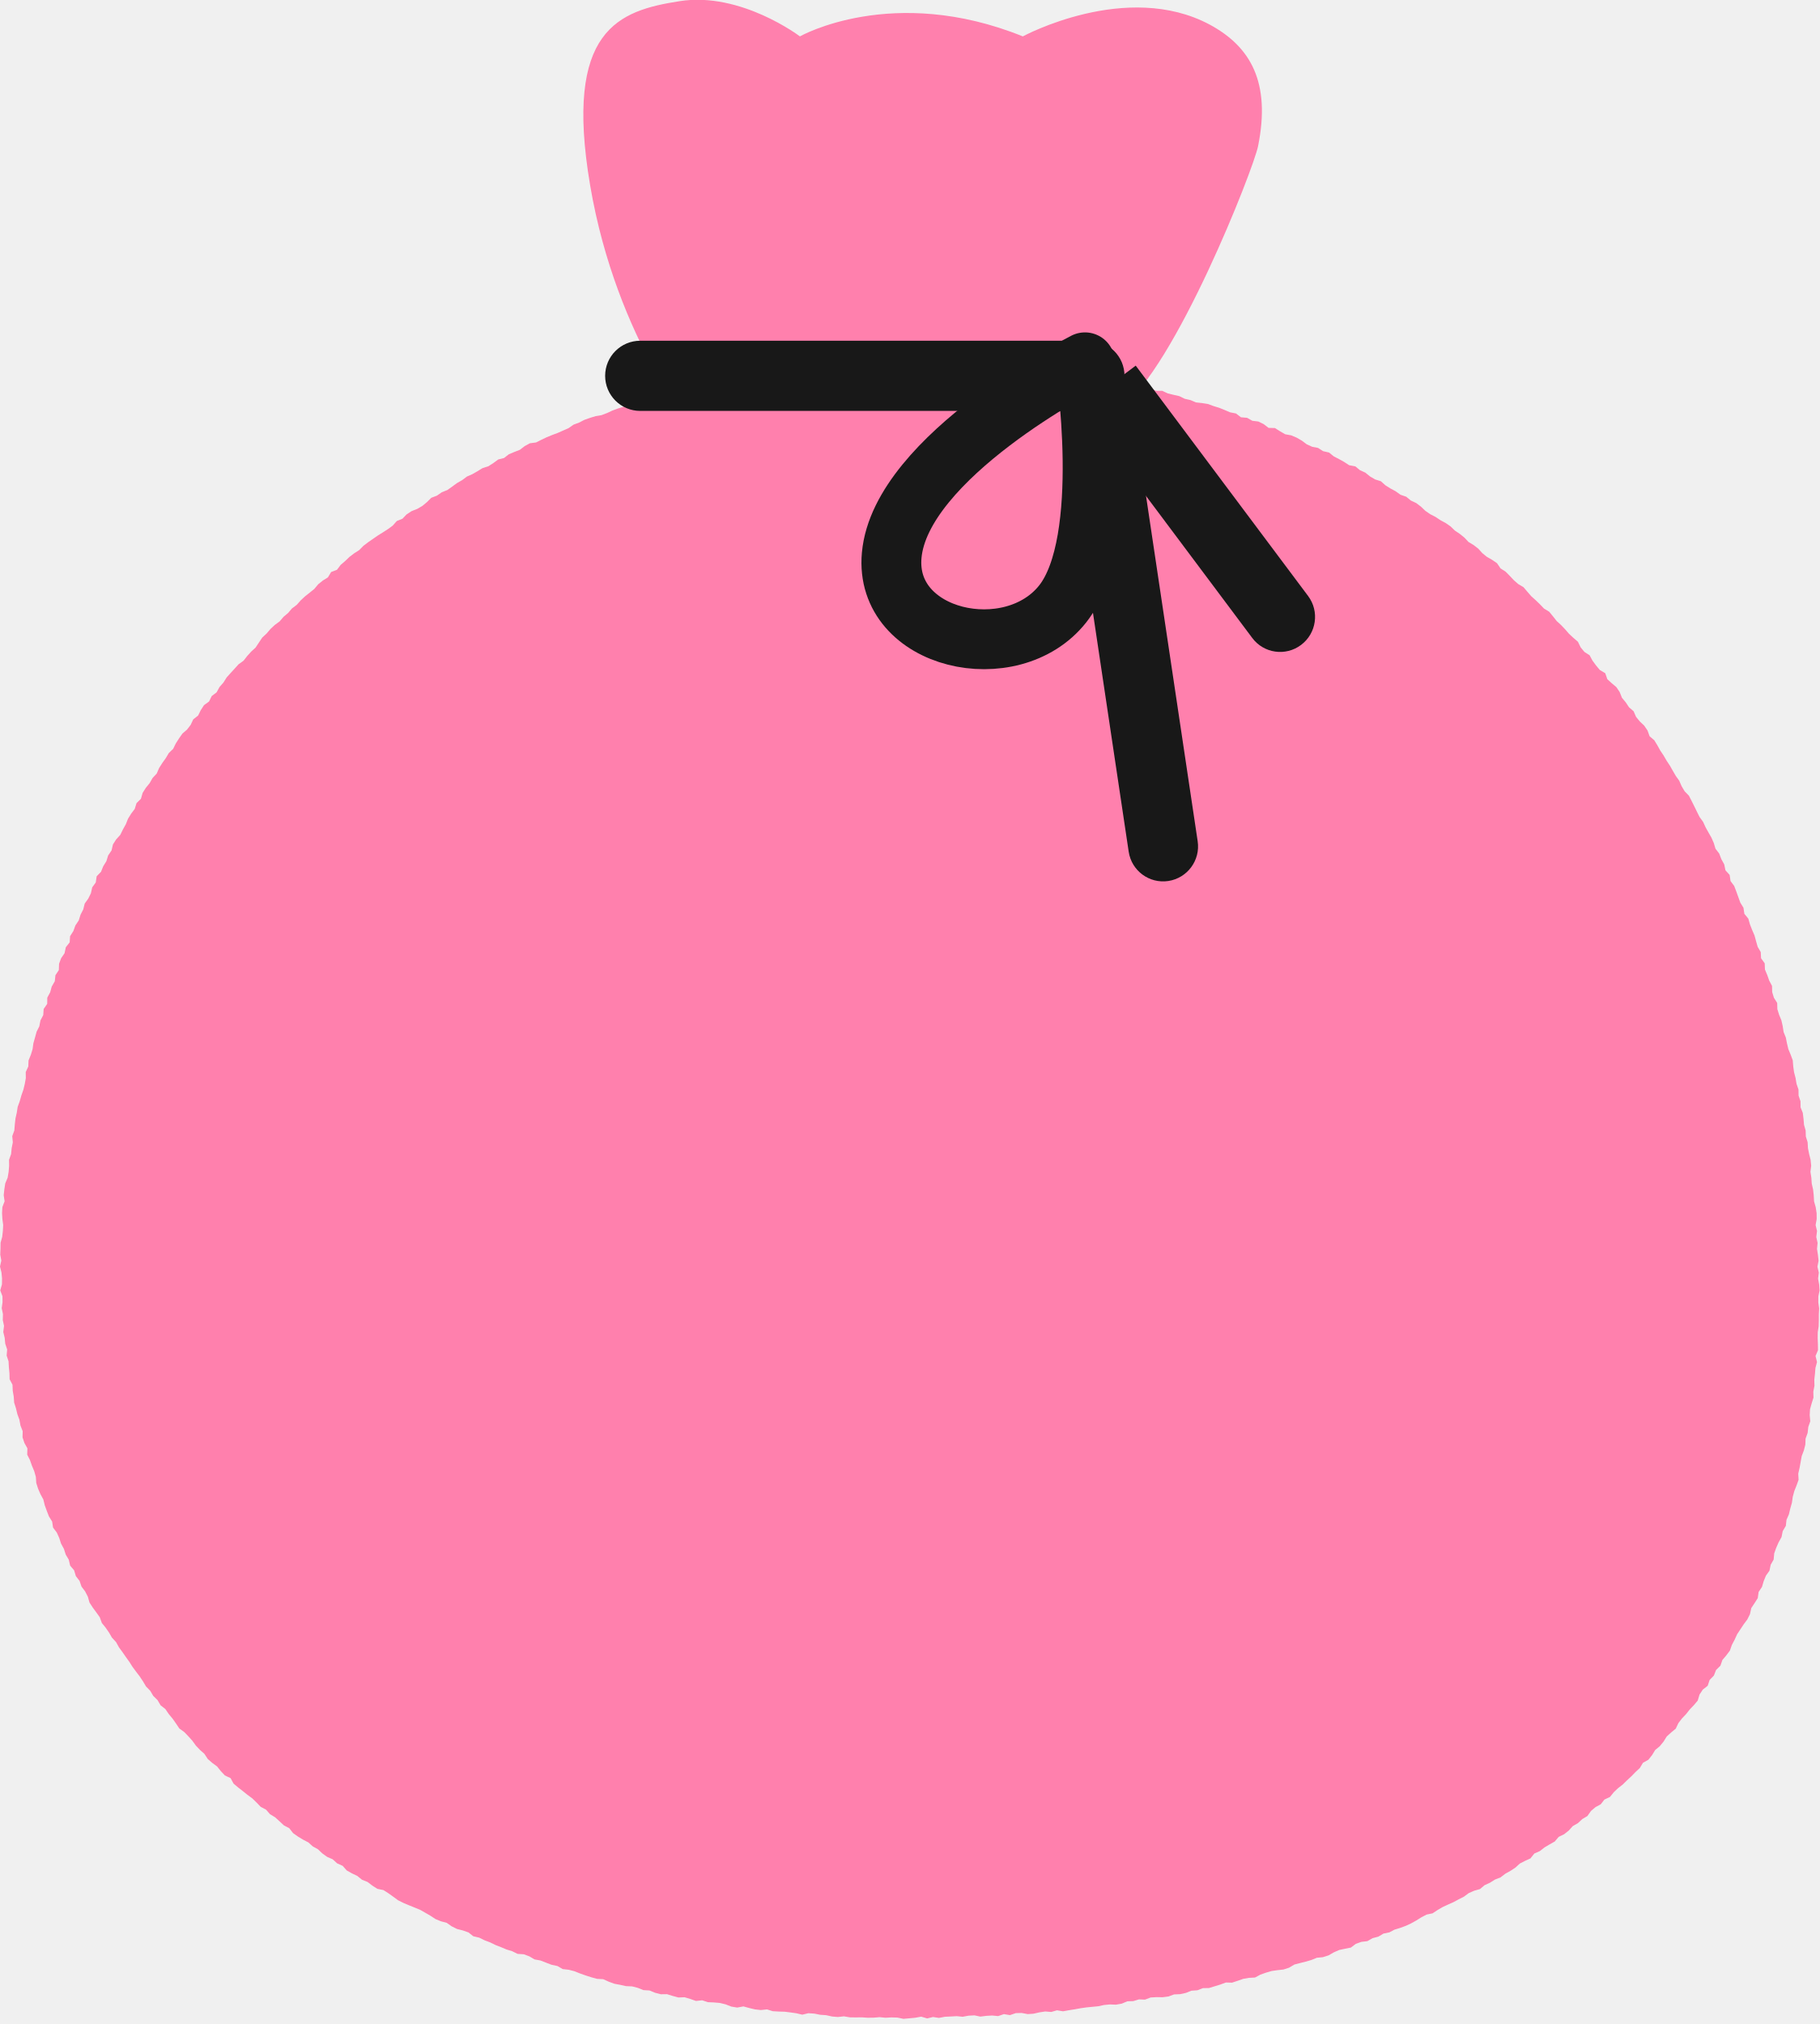
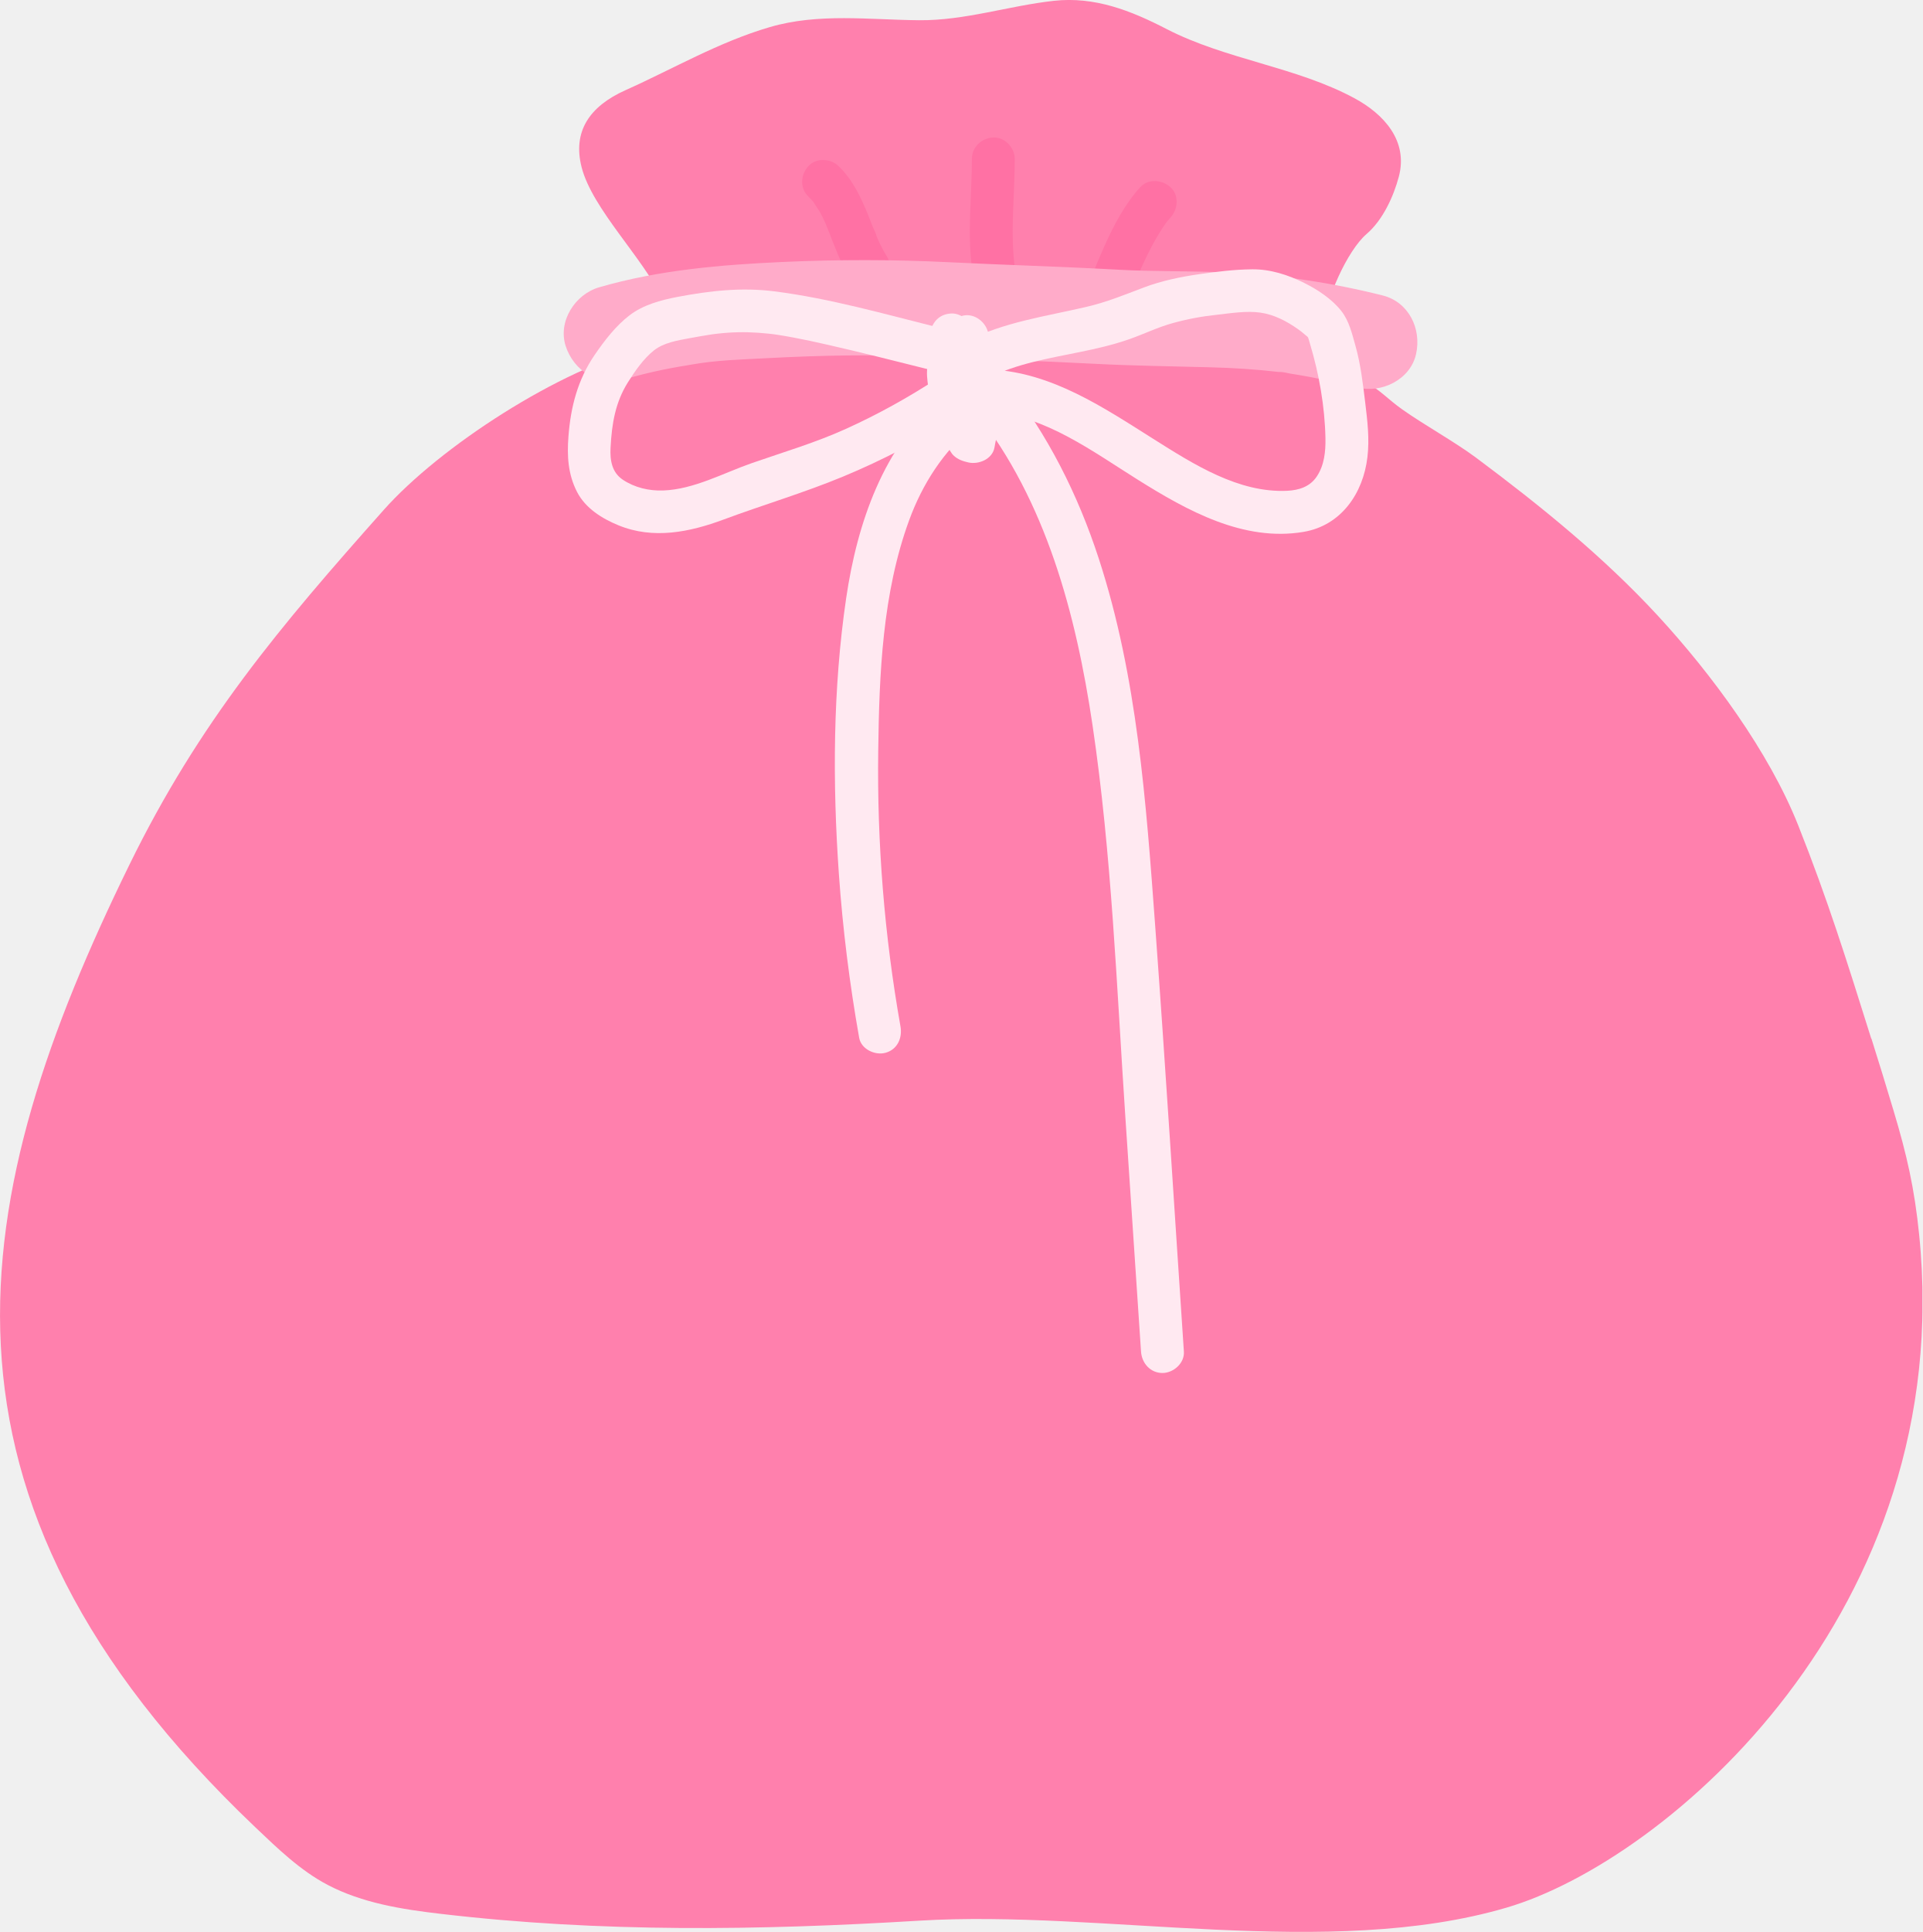
- <svg xmlns="http://www.w3.org/2000/svg" width="89" height="99" viewBox="0 0 89 99" fill="none">
-   <g clip-path="url(#clip0_1023_9142)">
-     <path d="M44.023 21.352H34.156C34.156 21.352 30.163 16.712 28.866 9.069C27.57 1.427 30.266 0.52 33.255 0.055C36.244 -0.411 39.126 1.78 39.126 1.78C39.126 1.78 43.655 -0.795 50.029 1.78C50.029 1.78 55.106 -0.973 59.173 1.205C61.18 2.287 62.163 4.04 61.535 7.149C61.303 8.3 57.467 18.024 54.819 19.942C52.172 21.859 44.037 21.352 44.037 21.352H44.023Z" fill="#FF80AD" />
-     <path d="M88.682 58.179L88.714 58.466L88.73 58.761L88.81 59.045L88.855 59.336L88.859 59.628L88.806 59.923L88.875 60.21L88.839 60.506L88.903 60.793L88.875 61.089L88.919 61.376L88.951 61.667L88.895 61.959L88.963 62.25L88.927 62.541L88.979 62.833L88.999 63.124L88.939 63.416V63.707L88.979 63.998L88.963 64.29V64.581L88.955 64.873L88.911 65.164L88.907 65.455L88.919 65.747L88.923 66.042L88.802 66.326L88.875 66.621L88.798 66.908L88.774 67.2L88.742 67.487L88.75 67.782L88.694 68.07L88.702 68.361L88.613 68.644L88.533 68.928L88.517 69.219L88.545 69.519L88.448 69.798L88.416 70.089L88.315 70.369L88.303 70.664L88.231 70.947L88.126 71.222L88.074 71.51L88.022 71.797L87.957 72.081L87.973 72.384L87.873 72.659L87.764 72.934L87.688 73.214L87.647 73.505L87.567 73.788L87.499 74.072L87.382 74.339L87.35 74.634L87.197 74.893L87.14 75.181L86.996 75.44L86.879 75.707L86.782 75.978L86.754 76.281L86.609 76.536L86.549 76.828L86.376 77.071L86.267 77.338L86.183 77.621L86.018 77.868L85.977 78.167L85.82 78.414L85.659 78.657L85.595 78.953L85.466 79.212L85.289 79.45L85.128 79.693L84.967 79.936L84.847 80.199L84.71 80.458L84.613 80.737L84.436 80.972L84.247 81.195L84.15 81.474L83.937 81.684L83.829 81.96L83.623 82.17L83.527 82.457L83.289 82.643L83.128 82.886L83.04 83.182L82.851 83.404L82.65 83.615L82.472 83.841L82.271 84.052L82.094 84.282L81.966 84.554L81.74 84.74L81.523 84.938L81.37 85.185L81.185 85.412L80.959 85.598L80.806 85.849L80.626 86.075L80.36 86.225L80.207 86.48L79.994 86.678L79.793 86.885L79.579 87.083L79.374 87.285L79.145 87.463L78.935 87.662L78.75 87.892L78.477 88.022L78.296 88.253L78.038 88.394L77.817 88.581L77.644 88.827L77.394 88.977L77.181 89.175L76.927 89.321L76.73 89.54L76.505 89.718L76.239 89.847L76.046 90.074L75.793 90.216L75.543 90.365L75.318 90.543L75.048 90.661L74.859 90.9L74.593 91.021L74.336 91.154L74.119 91.353L73.877 91.511L73.624 91.652L73.394 91.83L73.121 91.936L72.879 92.089L72.614 92.211L72.388 92.401L72.103 92.482L71.837 92.599L71.603 92.773L71.346 92.903L71.093 93.04L70.827 93.158L70.565 93.279L70.316 93.425L70.07 93.587L69.781 93.647L69.523 93.781L69.278 93.935L69.024 94.076L68.763 94.198L68.489 94.299L68.211 94.384L67.958 94.518L67.668 94.578L67.418 94.728L67.137 94.801L66.883 94.947L66.585 94.983L66.316 95.08L66.075 95.262L65.789 95.319L65.503 95.38L65.237 95.497L64.984 95.643L64.706 95.732L64.412 95.76L64.143 95.869L63.865 95.95L63.588 96.019L63.31 96.092L63.052 96.246L62.779 96.335L62.485 96.367L62.199 96.408L61.922 96.489L61.648 96.586L61.386 96.727L61.093 96.743L60.807 96.792L60.533 96.889L60.26 96.978L59.962 96.97L59.688 97.071L59.411 97.156L59.133 97.241L58.839 97.245L58.566 97.351L58.276 97.371L58.002 97.48L57.721 97.541L57.427 97.553L57.153 97.654L56.863 97.691L56.57 97.686L56.28 97.703L56.006 97.808L55.709 97.796L55.431 97.881L55.141 97.889L54.864 98.006L54.578 98.055L54.288 98.043L53.998 98.071L53.717 98.132L53.427 98.16L53.141 98.188L52.855 98.229L52.57 98.281L52.284 98.326L51.998 98.379L51.701 98.33L51.419 98.411L51.125 98.387L50.839 98.431L50.554 98.496L50.268 98.516L49.97 98.46L49.684 98.468L49.399 98.565L49.105 98.516L48.823 98.613L48.53 98.585L48.244 98.601L47.954 98.638L47.66 98.577L47.375 98.593L47.085 98.646L46.795 98.617L46.505 98.633L46.216 98.646L45.926 98.702L45.636 98.658L45.351 98.727L45.057 98.642L44.767 98.694L44.477 98.722L44.188 98.747L43.898 98.686L43.604 98.678L43.314 98.694L43.025 98.666L42.731 98.69L42.441 98.694L42.151 98.674L41.858 98.678L41.568 98.674L41.278 98.625L40.984 98.658L40.695 98.633L40.409 98.569L40.119 98.549L39.83 98.492L39.54 98.472L39.242 98.544L38.956 98.476L38.671 98.435L38.381 98.399L38.091 98.391L37.797 98.374L37.516 98.285L37.218 98.318L36.928 98.285L36.642 98.217L36.361 98.14L36.059 98.196L35.769 98.148L35.492 98.039L35.206 97.97L34.916 97.945L34.623 97.933L34.345 97.84L34.043 97.873L33.761 97.775L33.484 97.691L33.182 97.703L32.9 97.626L32.623 97.541L32.321 97.545L32.039 97.472L31.765 97.359L31.472 97.343L31.198 97.233L30.916 97.16L30.619 97.148L30.333 97.084L30.047 97.031L29.773 96.93L29.504 96.808L29.206 96.792L28.924 96.715L28.647 96.626L28.373 96.529L28.099 96.42L27.818 96.347L27.524 96.314L27.267 96.165L26.981 96.104L26.707 95.999L26.438 95.894L26.148 95.841L25.89 95.691L25.621 95.59L25.315 95.57L25.053 95.44L24.776 95.355L24.506 95.242L24.236 95.137L23.971 95.007L23.701 94.906L23.44 94.777L23.15 94.708L22.916 94.522L22.639 94.424L22.353 94.352L22.092 94.222L21.85 94.052L21.564 93.975L21.299 93.866L21.053 93.704L20.8 93.558L20.546 93.413L20.277 93.303L20.007 93.194L19.738 93.081L19.476 92.951L19.238 92.777L19.001 92.607L18.756 92.45L18.458 92.389L18.212 92.231L17.979 92.053L17.705 91.944L17.476 91.757L17.214 91.632L16.961 91.49L16.76 91.264L16.49 91.142L16.273 90.944L16.003 90.827L15.766 90.657L15.553 90.454L15.299 90.313L15.082 90.118L14.82 89.981L14.571 89.831L14.333 89.661L14.148 89.422L13.886 89.285L13.673 89.086L13.46 88.892L13.207 88.738L13.013 88.516L12.752 88.378L12.55 88.168L12.341 87.965L12.104 87.791L11.879 87.609L11.649 87.431L11.424 87.241L11.279 86.974L11.001 86.844L10.8 86.63L10.619 86.403L10.382 86.229L10.16 86.035L9.999 85.788L9.782 85.594L9.581 85.383L9.408 85.144L9.215 84.93L9.013 84.72L8.772 84.546L8.607 84.299L8.438 84.06L8.253 83.837L8.088 83.594L7.854 83.412L7.706 83.157L7.496 82.951L7.347 82.7L7.142 82.49L6.993 82.239L6.832 81.996L6.655 81.765L6.482 81.531L6.325 81.284L6.156 81.049L5.991 80.81L5.818 80.575L5.677 80.32L5.476 80.102L5.331 79.851L5.166 79.612L4.981 79.385L4.881 79.106L4.712 78.868L4.539 78.633L4.378 78.386L4.297 78.099L4.164 77.84L3.987 77.605L3.891 77.326L3.71 77.091L3.625 76.808L3.432 76.581L3.364 76.29L3.215 76.039L3.126 75.759L2.985 75.5L2.897 75.225L2.776 74.958L2.595 74.719L2.551 74.424L2.394 74.173L2.289 73.902L2.189 73.626L2.12 73.343L1.979 73.084L1.863 72.817L1.774 72.538L1.754 72.238L1.674 71.959L1.561 71.688L1.464 71.413L1.331 71.15L1.34 70.842L1.195 70.583L1.102 70.304L1.11 70.004L1.002 69.729L0.949 69.442L0.849 69.167L0.78 68.883L0.692 68.604L0.672 68.313L0.623 68.025L0.611 67.73L0.47 67.463L0.462 67.167L0.434 66.876L0.418 66.585L0.325 66.305L0.35 66.006L0.257 65.727L0.229 65.435L0.16 65.152L0.197 64.852L0.136 64.569L0.144 64.274L0.084 63.986L0.124 63.691L0.12 63.404L0.012 63.116L0.096 62.821L0.1 62.529L0.072 62.242L-0 61.951L0.064 61.659L0.012 61.368L0.024 61.077L0.028 60.785L0.108 60.498L0.14 60.206L0.156 59.919L0.116 59.624L0.1 59.332L0.116 59.041L0.225 58.758L0.181 58.462L0.213 58.171L0.257 57.883L0.374 57.604L0.422 57.317L0.446 57.025L0.442 56.73L0.543 56.451L0.571 56.159L0.627 55.876L0.599 55.572L0.7 55.297L0.724 55.006L0.756 54.714L0.82 54.427L0.865 54.14L0.965 53.864L1.046 53.581L1.142 53.306L1.211 53.023L1.263 52.735L1.259 52.436L1.384 52.165L1.396 51.869L1.509 51.594L1.593 51.319L1.633 51.028L1.714 50.744L1.79 50.465L1.923 50.202L1.979 49.91L2.116 49.651L2.136 49.352L2.309 49.101L2.313 48.798L2.454 48.535L2.531 48.255L2.68 47.996L2.712 47.701L2.877 47.45L2.889 47.142L2.989 46.871L3.158 46.624L3.219 46.333L3.408 46.094L3.428 45.791L3.589 45.54L3.686 45.269L3.851 45.022L3.939 44.742L4.072 44.483L4.144 44.196L4.317 43.953L4.446 43.694L4.51 43.403L4.684 43.164L4.728 42.861L4.941 42.642L5.05 42.371L5.203 42.124L5.291 41.841L5.456 41.598L5.525 41.302L5.681 41.059L5.883 40.837L6.011 40.574L6.152 40.323L6.261 40.048L6.414 39.801L6.591 39.566L6.679 39.283L6.893 39.072L6.977 38.781L7.134 38.534L7.319 38.307L7.464 38.053L7.665 37.838L7.782 37.567L7.939 37.32L8.108 37.085L8.257 36.834L8.47 36.628L8.599 36.365L8.756 36.118L8.925 35.879L9.15 35.685L9.327 35.454L9.452 35.187L9.689 35.001L9.822 34.734L9.979 34.491L10.225 34.313L10.357 34.046L10.595 33.864L10.736 33.605L10.929 33.386L11.086 33.135L11.279 32.921L11.476 32.706L11.669 32.492L11.911 32.318L12.092 32.087L12.285 31.873L12.502 31.674L12.663 31.431L12.828 31.185L13.041 30.986L13.231 30.764L13.444 30.565L13.681 30.391L13.87 30.169L14.092 29.983L14.281 29.76L14.514 29.586L14.707 29.367L14.921 29.169L15.15 28.987L15.375 28.805L15.565 28.578L15.79 28.396L16.039 28.242L16.196 27.979L16.482 27.87L16.663 27.631L16.884 27.441L17.094 27.239L17.323 27.065L17.569 26.907L17.778 26.696L18.007 26.522L18.245 26.357L18.486 26.191L18.732 26.037L18.977 25.879L19.21 25.709L19.407 25.486L19.685 25.373L19.89 25.159L20.132 25.001L20.41 24.891L20.659 24.746L20.884 24.559L21.094 24.349L21.371 24.244L21.609 24.078L21.882 23.969L22.12 23.799L22.353 23.629L22.607 23.483L22.84 23.309L23.106 23.192L23.359 23.046L23.605 22.896L23.886 22.807L24.132 22.649L24.369 22.475L24.655 22.402L24.888 22.22L25.158 22.107L25.427 22.002L25.665 21.82L25.918 21.682L26.22 21.642L26.478 21.512L26.739 21.387L27.009 21.277L27.279 21.176L27.544 21.059L27.81 20.941L28.055 20.771L28.325 20.67L28.582 20.537L28.856 20.44L29.134 20.355L29.423 20.306L29.697 20.201L29.959 20.079L30.232 19.978L30.51 19.897L30.767 19.756L31.061 19.719L31.331 19.606L31.62 19.561L31.898 19.488L32.172 19.383L32.453 19.311L32.727 19.23L33.021 19.193L33.299 19.108L33.556 18.958L33.862 18.979L34.123 18.829L34.421 18.837L34.691 18.712L34.977 18.655L35.262 18.606L35.544 18.541L35.826 18.473L36.115 18.453L36.409 18.432L36.679 18.311L36.977 18.331L37.25 18.206L37.548 18.242L37.826 18.141L38.115 18.108L38.397 18.023L38.683 17.991L38.977 17.983L39.27 17.995L39.556 17.971L39.838 17.862L40.123 17.809L40.421 17.854L40.703 17.756H40.992L41.282 17.728L41.576 17.801L41.862 17.688L42.151 17.712L42.441 17.659L42.731 17.675L43.025 17.704L43.314 17.716L43.604 17.623L43.894 17.631L44.188 17.619L44.477 17.623L44.767 17.667L45.057 17.639L45.347 17.7L45.64 17.647L45.93 17.623L46.216 17.728L46.51 17.643L46.799 17.708L47.085 17.748L47.379 17.688L47.664 17.765L47.954 17.781L48.244 17.833L48.538 17.756L48.823 17.813L49.109 17.906L49.403 17.849L49.693 17.882L49.982 17.898L50.268 17.987L50.55 18.056L50.847 18.027L51.133 18.088L51.423 18.104H51.717L52.002 18.161L52.288 18.206L52.566 18.311L52.855 18.359L53.141 18.408L53.435 18.4L53.709 18.521L54.002 18.541L54.284 18.61L54.57 18.667L54.851 18.728L55.133 18.8L55.427 18.821L55.709 18.886L56.002 18.91L56.28 18.999L56.55 19.116H56.847L57.117 19.242L57.399 19.311L57.68 19.375L57.946 19.505L58.232 19.57L58.497 19.683L58.791 19.715L59.081 19.76L59.354 19.861L59.632 19.946L59.902 20.055L60.171 20.169L60.457 20.225L60.698 20.411L61 20.436L61.254 20.581L61.551 20.618L61.813 20.747L62.05 20.929L62.36 20.937L62.61 21.095L62.863 21.241L63.157 21.294L63.423 21.407L63.676 21.553L63.914 21.731L64.179 21.852L64.469 21.909L64.714 22.067L65.008 22.135L65.237 22.322L65.495 22.455L65.749 22.597L65.99 22.755L66.292 22.811L66.517 22.997L66.783 23.119L67.012 23.305L67.262 23.451L67.543 23.54L67.765 23.738L68.01 23.892L68.264 24.029L68.501 24.199L68.783 24.297L69.008 24.483L69.274 24.608L69.503 24.782L69.716 24.985L69.954 25.15L70.215 25.284L70.457 25.446L70.714 25.584L70.952 25.749L71.161 25.952L71.402 26.114L71.628 26.296L71.829 26.51L72.078 26.66L72.308 26.838L72.505 27.057L72.73 27.239L72.984 27.384L73.225 27.55L73.394 27.801L73.64 27.959L73.845 28.166L74.046 28.38L74.263 28.57L74.517 28.72L74.706 28.942L74.899 29.165L75.112 29.355L75.322 29.558L75.523 29.768L75.776 29.922L75.962 30.149L76.143 30.379L76.356 30.573L76.557 30.784L76.746 31.003L76.96 31.201L77.181 31.391L77.314 31.666L77.499 31.889L77.752 32.051L77.893 32.314L78.066 32.548L78.251 32.771L78.517 32.929L78.617 33.22L78.835 33.419L79.06 33.609L79.221 33.848L79.334 34.131L79.519 34.353L79.68 34.596L79.905 34.791L80.022 35.062L80.207 35.288L80.42 35.491L80.585 35.73L80.686 36.013L80.915 36.207L81.068 36.458L81.209 36.713L81.37 36.952L81.515 37.203L81.676 37.446L81.821 37.7L81.966 37.951L82.135 38.186L82.251 38.453L82.4 38.704L82.609 38.919L82.742 39.178L82.871 39.437L83 39.7L83.128 39.959L83.301 40.197L83.422 40.461L83.563 40.715L83.708 40.967L83.825 41.234L83.909 41.513L84.09 41.748L84.195 42.023L84.336 42.278L84.396 42.569L84.601 42.796L84.645 43.095L84.823 43.334L84.927 43.605L85.024 43.876L85.124 44.151L85.277 44.402L85.322 44.698L85.515 44.933L85.595 45.216L85.7 45.483L85.817 45.754L85.893 46.033L85.973 46.313L86.122 46.568L86.138 46.871L86.316 47.118L86.328 47.422L86.44 47.689L86.537 47.964L86.674 48.223L86.682 48.526L86.766 48.802L86.927 49.057L86.935 49.36L87.02 49.635L87.132 49.907L87.197 50.19L87.241 50.481L87.35 50.752L87.406 51.036L87.474 51.319L87.587 51.59L87.688 51.865L87.712 52.161L87.752 52.448L87.825 52.727L87.873 53.015L87.969 53.294L87.973 53.589L88.066 53.864L88.07 54.16L88.179 54.435L88.215 54.727L88.239 55.018L88.319 55.297L88.328 55.589L88.416 55.872L88.432 56.159L88.489 56.447L88.561 56.73L88.589 57.021L88.553 57.317L88.597 57.604L88.617 57.895L88.682 58.179Z" fill="#FF80AD" />
-     <rect x="29.706" y="16.774" width="25.189" height="3.218" rx="1.609" fill="#181818" stroke="#181818" stroke-width="0.214" />
-     <path d="M55.207 41.659C55.347 42.592 56.215 43.233 57.147 43.092C58.078 42.95 58.721 42.08 58.581 41.147L55.207 41.659ZM51.808 18.931L55.207 41.659L58.581 41.147L55.182 18.419L51.808 18.931Z" fill="#181818" />
-     <path d="M63.983 29.152C64.547 29.906 64.394 30.978 63.639 31.545C62.886 32.112 61.817 31.961 61.252 31.206L63.983 29.152ZM55.551 17.884L63.983 29.152L61.252 31.206L52.821 19.938L55.551 17.884Z" fill="#181818" />
-     <path d="M43.615 27.162C44.052 22.323 53.069 17.722 53.069 17.722C53.069 17.722 54.422 26.446 51.98 29.538C49.488 32.692 43.24 31.321 43.615 27.162Z" stroke="#181818" stroke-width="2.927" stroke-linejoin="round" />
+ <svg xmlns="http://www.w3.org/2000/svg" width="212" height="213" viewBox="0 0 212 213" fill="none">
+   <g clip-path="url(#clip0_1478_59511)">
+     <path d="M206.357 114.51C203.641 105.866 201.576 99.243 198.307 91.007C195.075 82.87 188.745 74.308 182.85 67.911C176.846 61.396 169.847 55.733 162.775 50.46C160.411 48.702 157.016 46.827 154.616 45.123C153.004 43.981 152.316 43.084 150.568 42.097C149.98 41.762 145.887 36.932 145.932 36.162C146.122 33.118 148.558 27.636 150.713 25.788C152.479 24.274 153.674 21.683 154.263 19.463C155.304 15.522 152.606 12.577 149.364 10.828C142.88 7.34 135.22 6.588 128.646 3.199C124.698 1.16 120.713 -0.407 116.204 0.091C111.205 0.644 106.424 2.275 101.344 2.23C95.848 2.184 90.252 1.414 84.882 2.991C79.232 4.649 74.342 7.539 68.963 9.949C65.006 11.725 63.132 14.498 64.137 18.43C65.314 23.042 70.919 28.424 73.047 32.982H72.965C72.332 35.6 74.632 37.422 72.006 37.974L71.181 38.337C61.701 40.683 48.516 49.246 42.314 56.222C30.877 69.08 21.994 79.563 14.27 95.338C-3.578 131.78 -10.324 164.861 28.151 201.448C30.632 203.804 33.114 206.223 36.138 207.809C39.959 209.811 44.315 210.5 48.598 210.998C66.274 213.073 83.687 212.828 101.39 211.75C121.637 210.527 146.475 216.09 166.152 210.31C183.819 205.118 215.856 177.591 211.637 136.102C211.12 131.01 210.287 127.34 208.811 122.429C208.024 119.811 207.218 117.165 206.375 114.501L206.357 114.51Z" fill="#FF80AD" />
+     <path d="M124.615 32.674C124.742 32.303 124.877 31.94 125.013 31.578C125.149 31.215 125.294 30.853 125.448 30.491C125.502 30.364 125.557 30.237 125.611 30.101C125.765 29.73 125.375 30.654 125.547 30.255C125.656 30.001 125.765 29.757 125.873 29.503C126.344 28.452 126.851 27.419 127.422 26.413C127.712 25.897 128.029 25.389 128.364 24.891C128.436 24.791 128.499 24.692 128.572 24.592C128.681 24.438 129.07 24.003 128.563 24.592C128.735 24.393 128.898 24.184 129.079 23.985C129.912 23.07 130.048 21.529 129.079 20.642C128.174 19.808 126.625 19.663 125.738 20.642C124.035 22.526 122.831 24.819 121.799 27.12C121.174 28.524 120.567 29.956 120.069 31.415C119.671 32.584 120.531 34.051 121.717 34.323C123.03 34.622 124.198 33.925 124.624 32.674H124.615Z" fill="#FF71A4" />
+     <path d="M89.132 21.663C89.286 21.808 89.431 21.962 89.576 22.116C89.657 22.207 89.73 22.297 89.802 22.379C90.01 22.614 89.73 22.315 89.684 22.234C89.893 22.614 90.183 22.968 90.4 23.348C90.617 23.729 90.789 24.1 90.97 24.49C91.016 24.599 91.07 24.707 91.115 24.816C91.242 25.106 91.079 24.744 91.043 24.644C91.124 24.87 91.224 25.088 91.314 25.314C92.03 27.127 92.682 28.984 93.714 30.642C94.375 31.693 95.851 32.201 96.947 31.494C98.042 30.787 98.495 29.383 97.798 28.259C97.553 27.87 97.327 27.471 97.128 27.054C97.028 26.855 96.938 26.665 96.847 26.465C96.793 26.357 96.748 26.248 96.702 26.13C96.557 25.786 96.702 26.03 96.738 26.23C96.639 25.795 96.385 25.36 96.222 24.943C96.059 24.526 95.887 24.082 95.715 23.656C94.918 21.708 94.022 19.806 92.483 18.32C91.595 17.459 90.01 17.368 89.141 18.32C88.272 19.271 88.19 20.748 89.141 21.663H89.132Z" fill="#FF71A4" />
+     <path d="M107.176 17.524C107.176 21.483 106.669 25.506 107.176 29.457C107.257 30.109 107.384 30.644 107.864 31.133C108.271 31.541 108.951 31.849 109.539 31.822C110.68 31.767 112.075 30.771 111.903 29.457C111.396 25.515 111.903 21.483 111.903 17.524C111.903 16.283 110.816 15.105 109.539 15.159C108.262 15.213 107.176 16.201 107.176 17.524Z" fill="#FF71A4" />
+     <path d="M67.471 36.743C75.195 34.46 82.883 34.27 91.676 33.916C98.721 33.635 106.608 34.378 113.662 34.55C117.157 34.632 120.643 34.831 124.13 35.031C131.347 35.438 138.79 34.496 151.096 37.64" fill="#FFE3E3" />
+     <path d="M68.865 41.817C70.241 41.418 71.636 41.065 73.048 40.775C73.682 40.648 74.316 40.521 74.959 40.413C75.213 40.367 75.466 40.322 75.729 40.286C76.028 40.24 77.775 39.923 76.254 40.195C78.971 39.706 81.814 39.633 84.558 39.489C90.534 39.171 96.474 39.053 102.451 39.325C108.509 39.597 114.585 39.788 120.642 40.105C124.926 40.331 129.2 40.376 133.483 40.494C136.009 40.558 138.526 40.721 141.035 41.011L141.379 41.056C141.958 41.129 141.841 41.11 141.035 41.002C141.424 40.974 141.913 41.129 142.302 41.192C143.063 41.31 143.815 41.437 144.566 41.581C146.287 41.908 147.998 42.288 149.692 42.723C152.354 43.394 155.523 41.862 156.157 39.044C156.791 36.227 155.333 33.291 152.481 32.575C146.939 31.18 141.252 30.319 135.538 30.047C131.445 29.857 127.334 29.957 123.241 29.73C117.011 29.386 110.781 29.214 104.551 28.905C98.475 28.607 92.463 28.607 86.387 28.878C79.559 29.186 72.65 29.757 66.058 31.678C63.423 32.448 61.503 35.42 62.381 38.148C63.26 40.875 66.022 42.651 68.847 41.826L68.865 41.817Z" fill="#FFABC9" />
+     <path d="M103.561 36.126C97.566 34.631 91.535 32.9 85.396 32.121C81.774 31.659 78.26 32.058 74.693 32.737C72.855 33.09 70.944 33.607 69.441 34.749C67.938 35.89 66.67 37.53 65.574 39.134C63.709 41.861 62.93 44.87 62.686 48.131C62.523 50.27 62.631 52.281 63.636 54.238C64.569 56.041 66.389 57.174 68.209 57.917C72.049 59.493 76.06 58.669 79.809 57.274C84.174 55.652 88.665 54.329 92.966 52.544C97.267 50.759 101.668 48.494 105.698 45.857C108.233 44.199 105.87 40.103 103.307 41.771C100.138 43.837 96.824 45.676 93.374 47.243C89.924 48.811 86.446 49.826 82.933 51.049C79.782 52.145 76.54 53.948 73.144 54.075C71.578 54.13 70.002 53.767 68.68 52.888C67.467 52.073 67.258 50.732 67.331 49.355C67.467 46.691 67.865 44.353 69.233 42.169C70.011 40.928 70.962 39.542 72.121 38.627C73.199 37.775 74.72 37.53 76.042 37.286C76.866 37.132 77.699 36.987 78.532 36.86C78.795 36.824 79.121 36.787 78.641 36.842C78.804 36.824 78.958 36.805 79.121 36.787C79.51 36.742 79.9 36.706 80.289 36.679C81.783 36.579 83.286 36.624 84.78 36.787C84.88 36.796 85.586 36.887 85.278 36.842C84.989 36.805 85.668 36.896 85.812 36.923C86.356 37.005 86.908 37.104 87.451 37.204C88.701 37.44 89.951 37.702 91.191 37.992C94.913 38.835 98.617 39.777 102.311 40.702C105.263 41.435 106.522 36.878 103.57 36.144L103.561 36.126Z" fill="#FFE9F1" />
+     <path d="M102.534 36.952C102.425 37.849 102.434 38.728 102.407 39.625C102.407 39.725 102.389 39.843 102.407 39.943C102.334 39.363 102.525 39.163 102.443 39.58C102.389 39.834 102.334 40.087 102.289 40.341C102.153 41.111 102.253 41.863 102.362 42.633C102.479 43.476 102.697 44.201 103.005 44.998C103.059 45.143 103.113 45.288 103.177 45.424C103.358 45.823 103.131 45.071 103.149 44.98C103.104 45.252 103.113 45.56 103.113 45.832C103.104 46.539 103.43 47.472 103.983 47.988C104.191 48.179 103.72 47.236 103.847 47.626C103.901 47.798 103.964 47.961 104.028 48.133C104.155 48.487 104.29 48.84 104.472 49.166C104.671 49.52 104.888 49.973 105.187 50.245C105.649 50.67 106.183 50.843 106.762 50.978C107.912 51.25 109.443 50.625 109.669 49.329C109.769 48.722 109.914 48.142 110.04 47.544C110.14 47.064 110.158 46.575 110.122 46.086C110.077 45.506 109.995 46.638 110.049 46.394C110.095 46.194 110.122 45.986 110.167 45.778C110.303 45.044 110.285 44.355 110.258 43.612C110.24 43.168 110.258 42.643 110.122 42.217C110.022 41.909 109.886 41.61 109.76 41.302V42.561C109.932 41.918 110.167 41.283 110.077 40.604C109.995 39.979 109.624 39.363 109.343 38.792L109.669 39.988C109.669 39.281 109.687 38.62 109.416 37.949C109.225 37.469 109.072 36.989 108.918 36.499C108.555 35.322 107.251 34.443 106.011 34.85C104.77 35.258 103.964 36.49 104.363 37.759C104.462 38.076 104.553 38.402 104.662 38.71C104.725 38.882 104.797 39.045 104.861 39.209C104.906 39.317 104.942 39.453 105.006 39.553C105.16 39.816 104.97 38.728 104.942 39.045C104.888 39.77 104.97 40.522 105.268 41.175C105.413 41.492 105.567 41.8 105.721 42.108L105.486 40.287C105.395 40.622 105.286 40.948 105.214 41.283C105.042 42.035 105.205 42.67 105.513 43.331C105.775 43.884 105.495 42.461 105.513 43.114C105.513 43.322 105.531 43.54 105.54 43.748C105.558 44.083 105.531 44.446 105.576 44.772C105.631 45.152 105.721 43.984 105.649 44.301C105.631 44.391 105.612 44.473 105.603 44.563C105.567 44.772 105.522 44.98 105.486 45.18C105.404 45.669 105.35 46.231 105.413 46.738C105.459 47.119 105.576 45.959 105.486 46.267C105.459 46.348 105.44 46.439 105.422 46.53C105.377 46.738 105.314 46.937 105.277 47.146C105.214 47.445 105.169 47.753 105.114 48.052L108.021 46.403L107.487 46.276L108.899 47.363C108.773 47.146 108.664 46.856 108.492 46.666C108.401 46.566 108.791 47.454 108.637 47.001C108.583 46.829 108.51 46.657 108.456 46.484C108.22 45.832 107.903 45.343 107.514 44.781L107.84 45.977C107.867 45.433 107.958 44.808 107.795 44.273C107.686 43.938 107.532 43.612 107.405 43.277C107.279 42.942 107.134 42.588 107.061 42.235C107.007 41.981 106.989 41.718 106.944 41.465C106.88 41.03 107.016 42.244 107.007 41.918C107.007 41.818 106.989 41.718 106.989 41.628C106.971 41.428 106.998 41.166 106.944 40.975C107.052 41.329 106.799 41.827 106.898 41.383C106.925 41.247 106.953 41.102 106.98 40.966C107.098 40.395 107.152 39.834 107.161 39.254C107.179 38.466 107.188 37.705 107.279 36.925C107.423 35.693 106.092 34.506 104.915 34.56C103.512 34.624 102.706 35.602 102.552 36.925L102.534 36.952Z" fill="#FFE9F1" />
+     <path d="M108.914 41.705C112.084 40.093 115.615 39.522 119.065 38.815C120.894 38.444 122.723 38.027 124.489 37.411C126.128 36.84 127.658 36.079 129.343 35.617C131.027 35.154 132.566 34.874 134.214 34.701C135.745 34.529 137.465 34.248 138.996 34.466C140.526 34.683 141.938 35.435 143.161 36.305C143.396 36.468 143.614 36.64 143.831 36.831C143.931 36.912 144.519 37.411 144.121 37.048C144.275 37.184 144.383 37.501 144.202 37.093C144.32 37.356 144.383 37.637 144.465 37.909C145.47 41.261 146.095 44.804 146.167 48.32C146.194 49.779 146.04 51.283 145.216 52.524C144.465 53.657 143.261 54.046 141.938 54.109C136.587 54.354 131.661 51.21 127.178 48.383C121.691 44.922 116.013 41.089 109.34 40.745C106.297 40.591 106.306 45.321 109.34 45.475C115.18 45.783 120.568 49.824 125.485 52.895C130.9 56.284 137.112 59.754 143.749 58.64C147.897 57.942 150.324 54.39 150.794 50.413C151.039 48.392 150.794 46.381 150.55 44.369C150.305 42.358 150.052 40.147 149.472 38.108C149.101 36.794 148.775 35.372 147.915 34.285C146.883 32.971 145.316 31.938 143.831 31.195C142.056 30.307 140.1 29.673 138.099 29.691C136.098 29.709 134.187 29.954 132.258 30.225C130.194 30.524 128.12 30.95 126.164 31.684C124.036 32.491 122.008 33.324 119.771 33.841C115.262 34.892 110.734 35.499 106.551 37.628C105.41 38.208 105.084 39.812 105.7 40.863C106.379 42.023 107.791 42.294 108.932 41.714L108.914 41.705Z" fill="#FFE9F1" />
+     <path d="M99.302 113.159C97.527 103.138 96.712 92.963 96.848 82.787C96.957 74.297 97.31 65.4 100.262 57.345C101.72 53.358 104.029 49.779 107.289 47.043C108.267 46.218 108.14 44.542 107.289 43.699C106.32 42.73 104.925 42.875 103.947 43.699C97.391 49.199 94.53 57.707 93.316 65.925C91.84 75.946 91.804 86.285 92.51 96.378C92.936 102.422 93.688 108.447 94.747 114.418C94.974 115.678 96.504 116.385 97.654 116.067C98.976 115.705 99.528 114.418 99.302 113.159Z" fill="#FFE9F1" />
+     <path d="M107.609 45.432C115.37 55.254 118.666 67.757 120.477 79.926C122.596 94.197 123.139 108.739 124.099 123.128C124.678 131.754 125.249 140.379 125.828 149.005C125.91 150.283 126.852 151.37 128.192 151.37C129.405 151.37 130.646 150.283 130.555 149.005C129.505 133.339 128.536 117.673 127.386 102.016C126.39 88.47 125.412 74.589 121.174 61.596C118.874 54.538 115.56 47.933 110.951 42.097C110.154 41.092 108.433 41.264 107.609 42.097C106.622 43.085 106.812 44.435 107.609 45.441V45.432Z" fill="#FFE9F1" />
  </g>
  <defs>
-     <clipPath id="clip0_1023_9142">
-       <rect width="89" height="99" fill="white" />
+     <clipPath id="clip0_1478_59511">
+       <rect width="212" height="213" fill="white" />
    </clipPath>
  </defs>
</svg>
